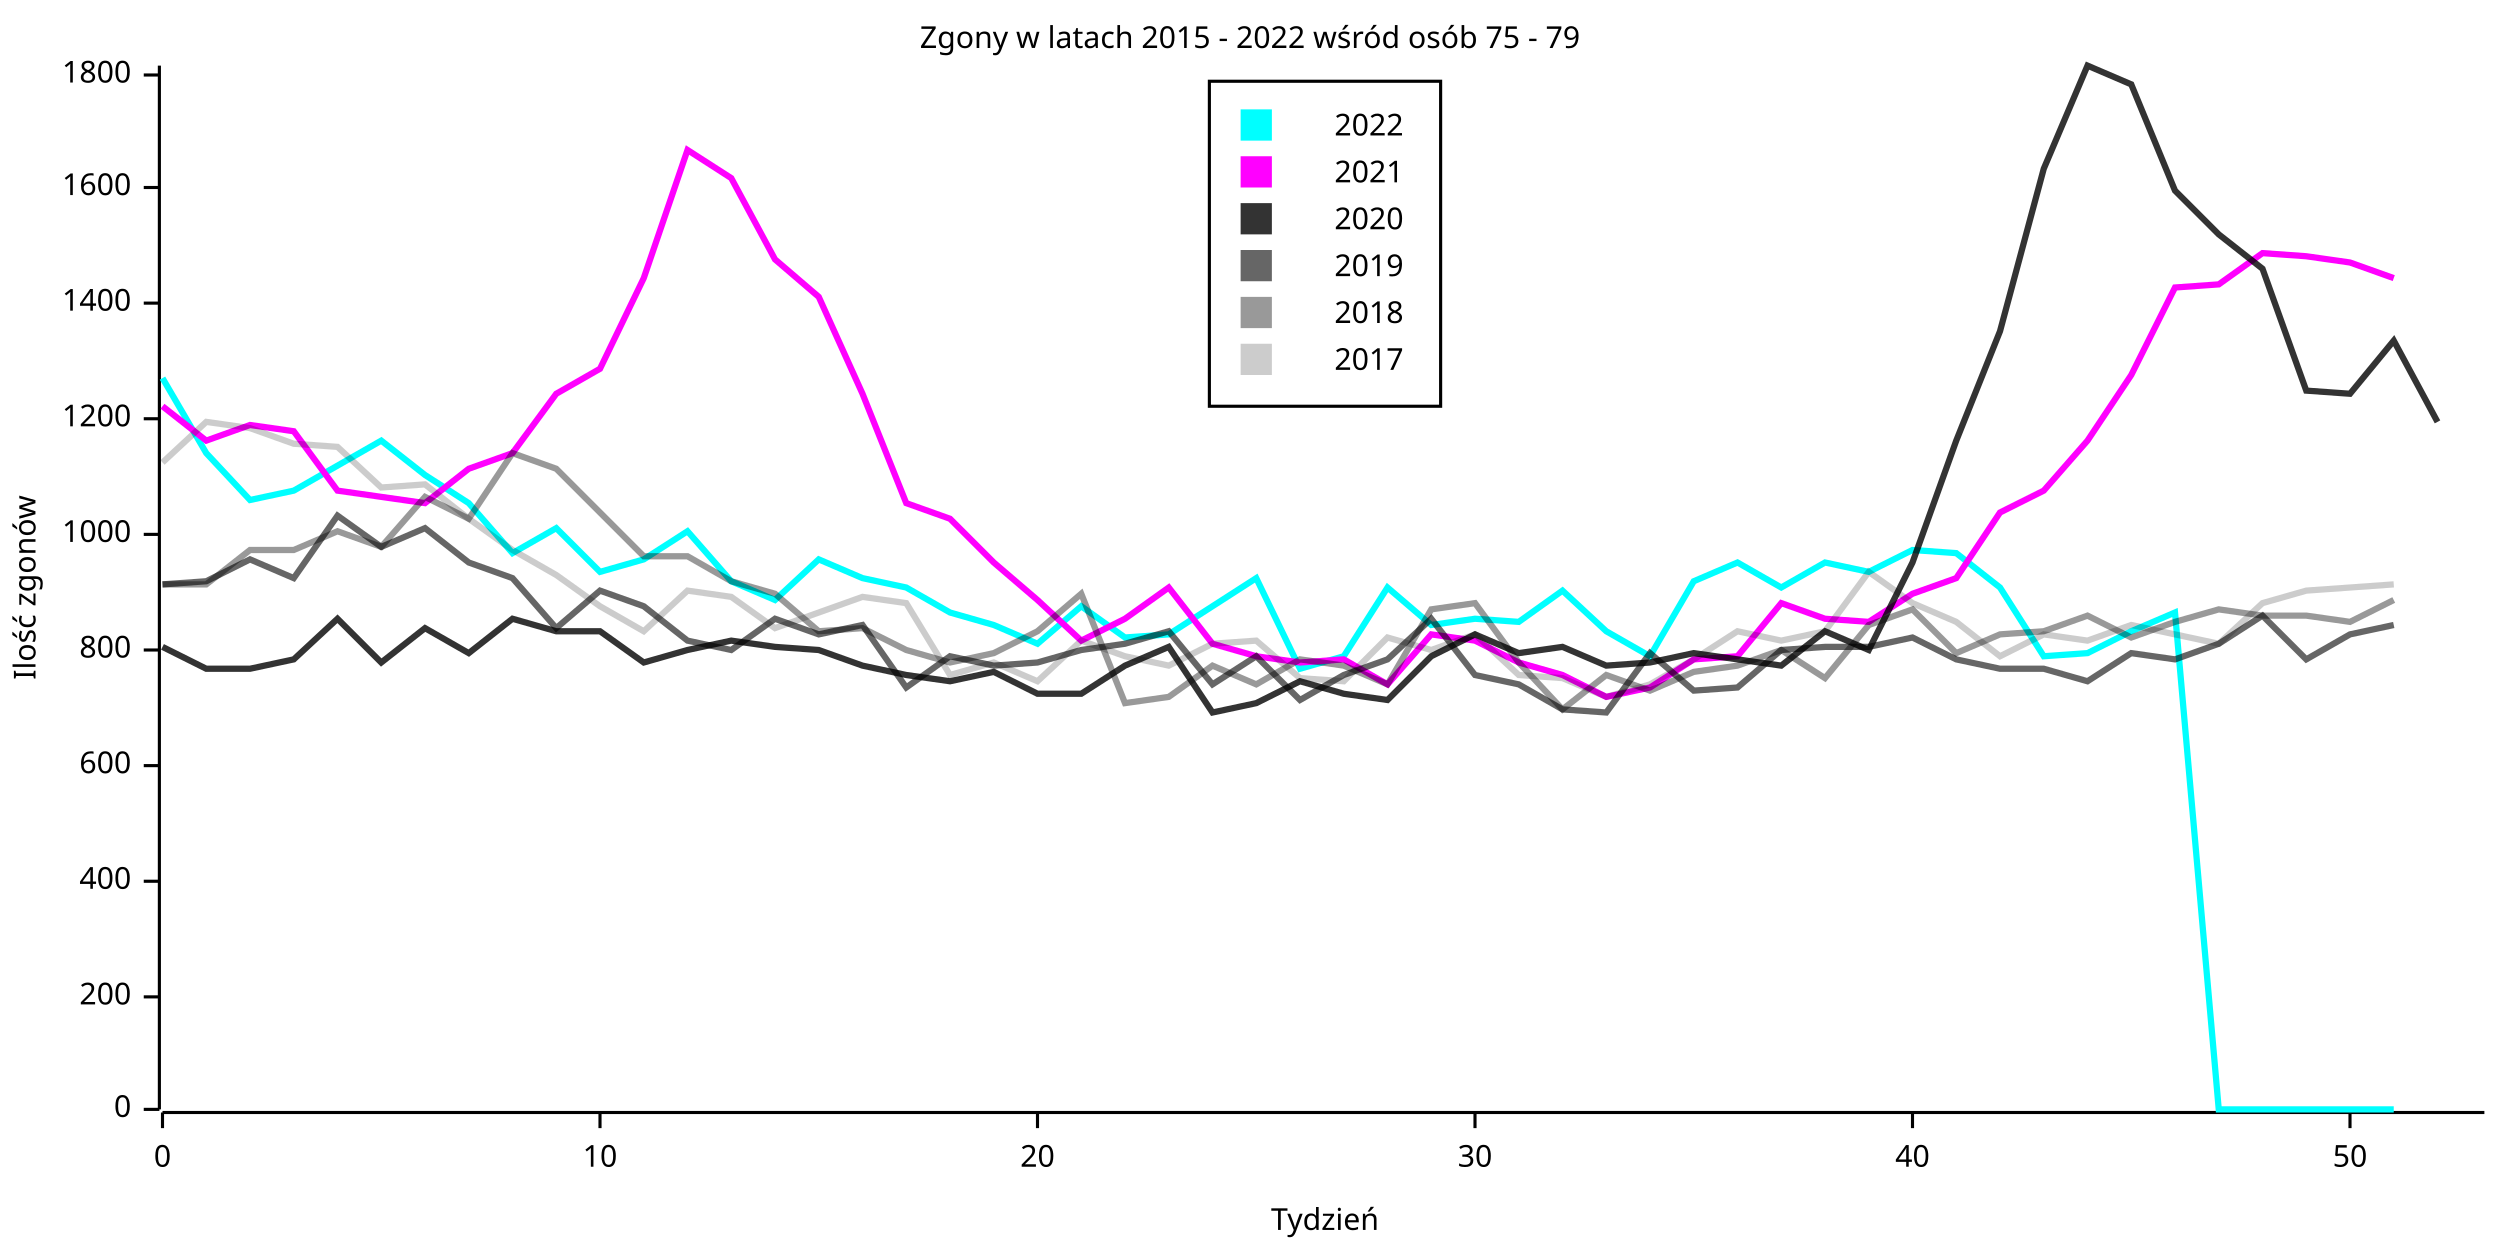
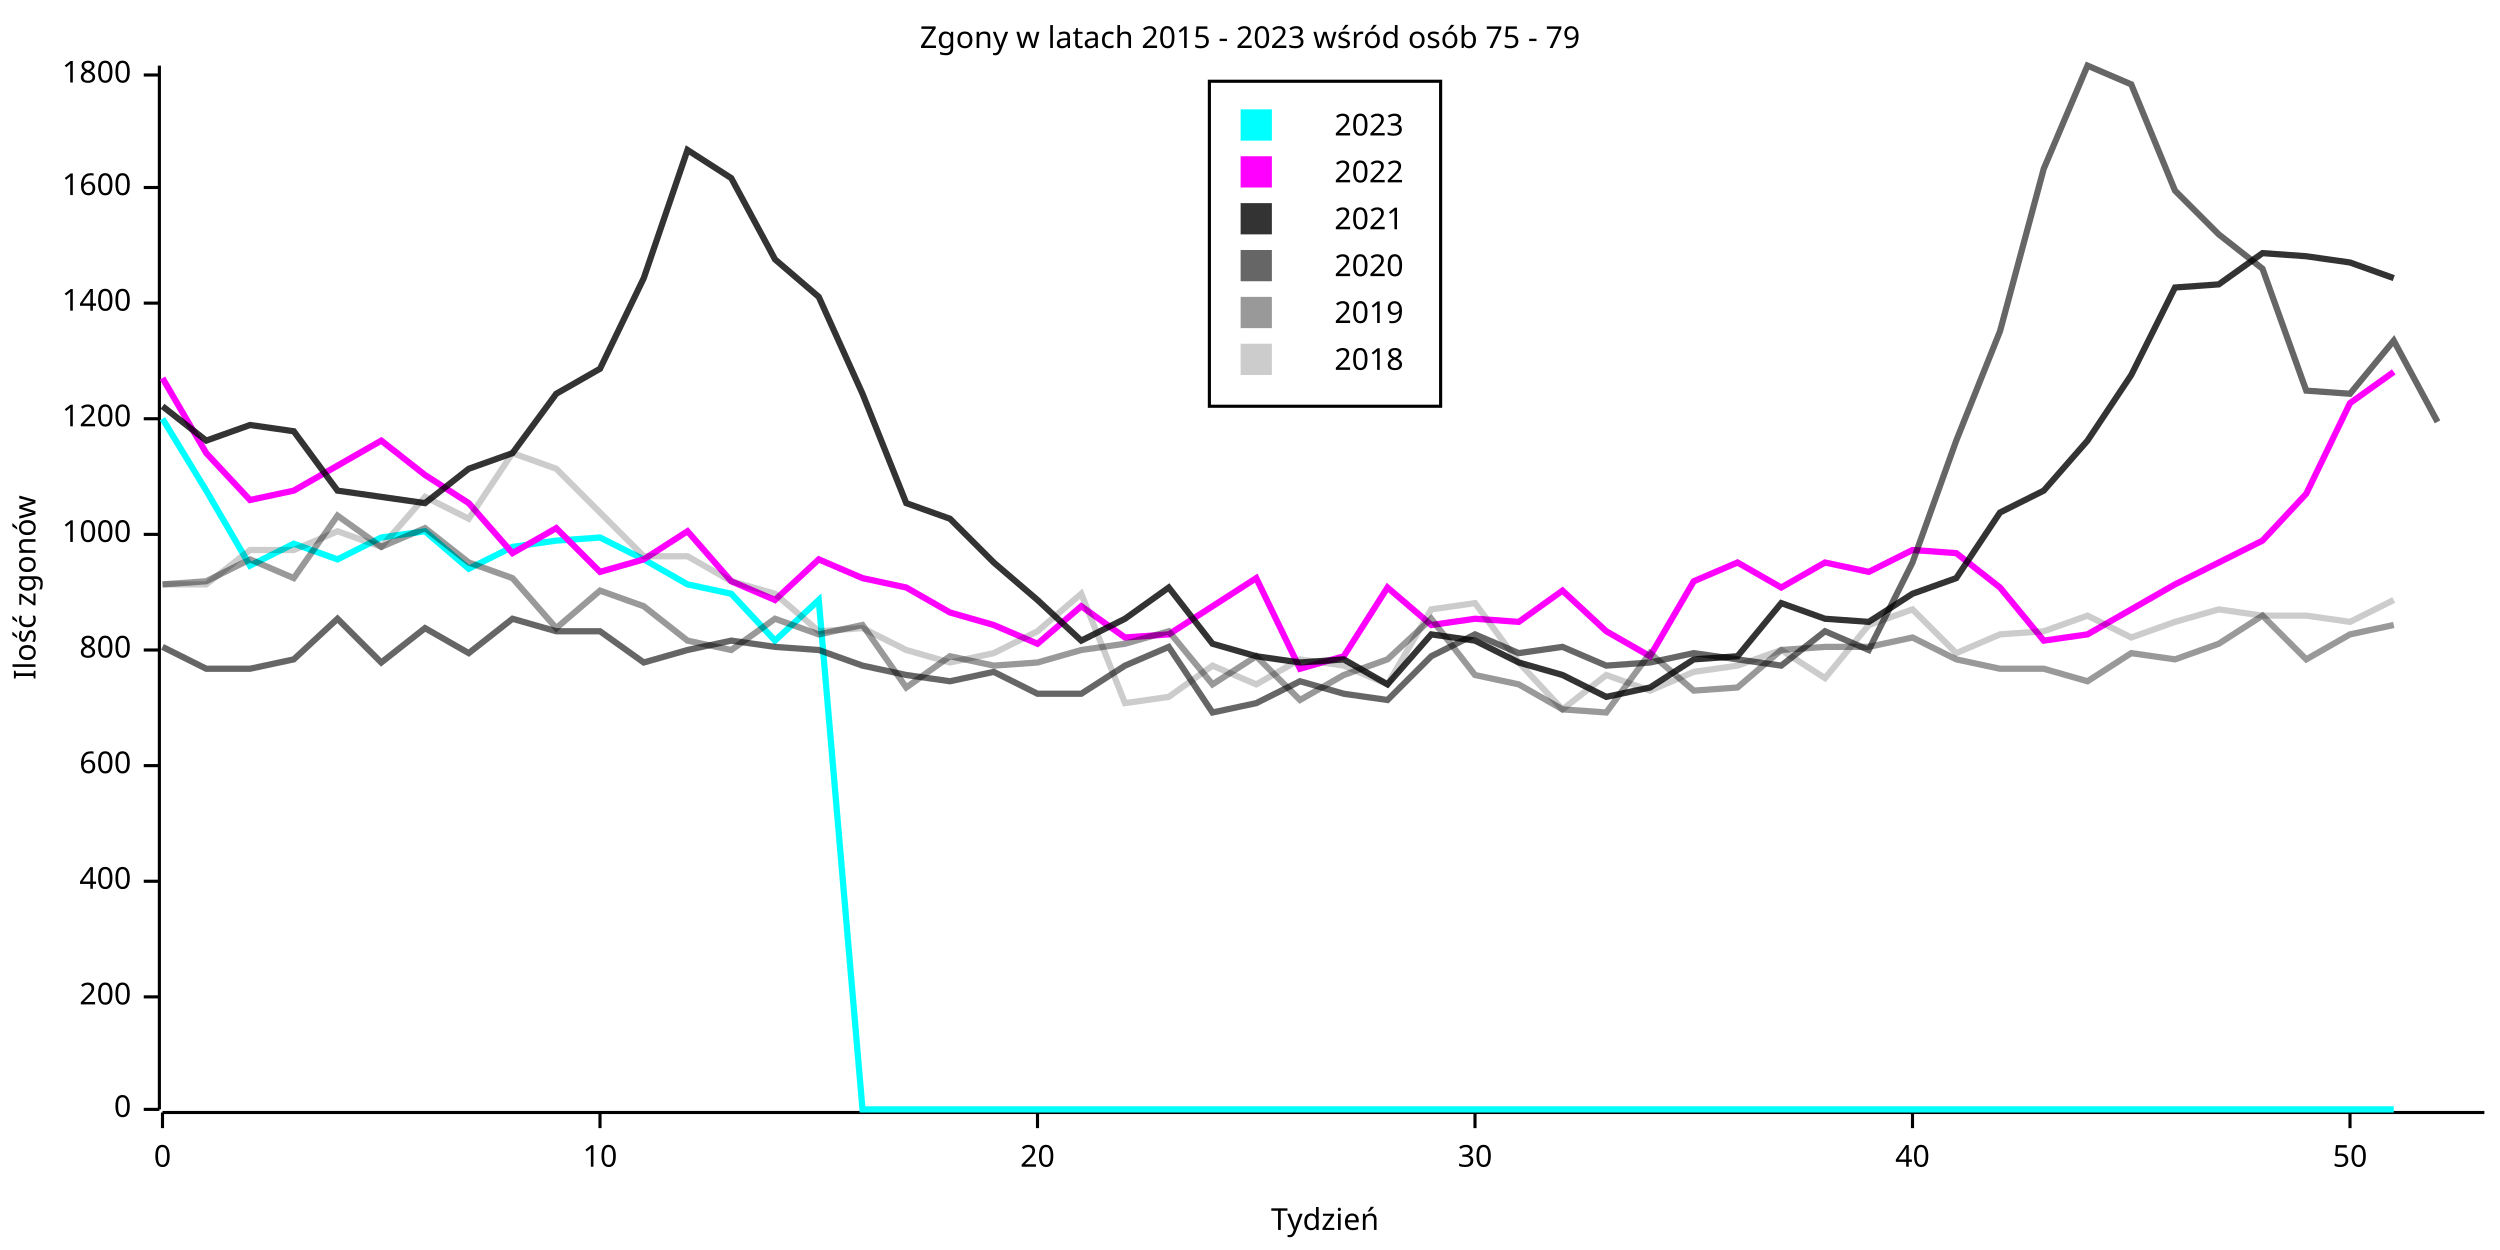
<svg xmlns="http://www.w3.org/2000/svg" width="800" height="400" viewBox="0 0 800 400">
  <rect x="0" y="0" width="800" height="400" opacity="1" fill="#FFFFFF" stroke="none" />
  <text x="400" y="8" dy="0.76em" text-anchor="middle" font-family="sans-serif" font-size="9.677" opacity="1" fill="#000000">
- Zgony w latach 2015 - 2022 wśród osób 75 - 79
+ Zgony w latach 2015 - 2023 wśród osób 75 - 79
</text>
  <text x="4" y="188" dy="0.76em" text-anchor="middle" font-family="sans-serif" font-size="9.677" opacity="1" fill="#000000" transform="rotate(270, 4, 188)">
Ilość zgonów
</text>
  <text x="424" y="396" dy="-0.5ex" text-anchor="middle" font-family="sans-serif" font-size="9.677" opacity="1" fill="#000000">
Tydzień
</text>
  <polyline fill="none" opacity="1" stroke="#000000" stroke-width="1" points="51,21 51,355 " />
  <text x="42" y="355" dy="0.5ex" text-anchor="end" font-family="sans-serif" font-size="9.677" opacity="1" fill="#000000">
0
</text>
  <polyline fill="none" opacity="1" stroke="#000000" stroke-width="1" points="46,355 51,355 " />
  <text x="42" y="319" dy="0.5ex" text-anchor="end" font-family="sans-serif" font-size="9.677" opacity="1" fill="#000000">
200
</text>
  <polyline fill="none" opacity="1" stroke="#000000" stroke-width="1" points="46,319 51,319 " />
  <text x="42" y="282" dy="0.5ex" text-anchor="end" font-family="sans-serif" font-size="9.677" opacity="1" fill="#000000">
400
</text>
  <polyline fill="none" opacity="1" stroke="#000000" stroke-width="1" points="46,282 51,282 " />
  <text x="42" y="245" dy="0.5ex" text-anchor="end" font-family="sans-serif" font-size="9.677" opacity="1" fill="#000000">
600
</text>
  <polyline fill="none" opacity="1" stroke="#000000" stroke-width="1" points="46,245 51,245 " />
  <text x="42" y="208" dy="0.5ex" text-anchor="end" font-family="sans-serif" font-size="9.677" opacity="1" fill="#000000">
800
</text>
  <polyline fill="none" opacity="1" stroke="#000000" stroke-width="1" points="46,208 51,208 " />
  <text x="42" y="171" dy="0.5ex" text-anchor="end" font-family="sans-serif" font-size="9.677" opacity="1" fill="#000000">
1000
</text>
  <polyline fill="none" opacity="1" stroke="#000000" stroke-width="1" points="46,171 51,171 " />
  <text x="42" y="134" dy="0.5ex" text-anchor="end" font-family="sans-serif" font-size="9.677" opacity="1" fill="#000000">
1200
</text>
  <polyline fill="none" opacity="1" stroke="#000000" stroke-width="1" points="46,134 51,134 " />
  <text x="42" y="97" dy="0.5ex" text-anchor="end" font-family="sans-serif" font-size="9.677" opacity="1" fill="#000000">
1400
</text>
  <polyline fill="none" opacity="1" stroke="#000000" stroke-width="1" points="46,97 51,97 " />
  <text x="42" y="60" dy="0.5ex" text-anchor="end" font-family="sans-serif" font-size="9.677" opacity="1" fill="#000000">
1600
</text>
  <polyline fill="none" opacity="1" stroke="#000000" stroke-width="1" points="46,60 51,60 " />
  <text x="42" y="24" dy="0.5ex" text-anchor="end" font-family="sans-serif" font-size="9.677" opacity="1" fill="#000000">
1800
</text>
  <polyline fill="none" opacity="1" stroke="#000000" stroke-width="1" points="46,24 51,24 " />
  <polyline fill="none" opacity="1" stroke="#000000" stroke-width="1" points="52,356 795,356 " />
  <text x="52" y="366" dy="0.76em" text-anchor="middle" font-family="sans-serif" font-size="9.677" opacity="1" fill="#000000">
0
</text>
  <polyline fill="none" opacity="1" stroke="#000000" stroke-width="1" points="52,356 52,361 " />
  <text x="192" y="366" dy="0.76em" text-anchor="middle" font-family="sans-serif" font-size="9.677" opacity="1" fill="#000000">
10
</text>
  <polyline fill="none" opacity="1" stroke="#000000" stroke-width="1" points="192,356 192,361 " />
  <text x="332" y="366" dy="0.76em" text-anchor="middle" font-family="sans-serif" font-size="9.677" opacity="1" fill="#000000">
20
</text>
  <polyline fill="none" opacity="1" stroke="#000000" stroke-width="1" points="332,356 332,361 " />
  <text x="472" y="366" dy="0.76em" text-anchor="middle" font-family="sans-serif" font-size="9.677" opacity="1" fill="#000000">
30
</text>
  <polyline fill="none" opacity="1" stroke="#000000" stroke-width="1" points="472,356 472,361 " />
  <text x="612" y="366" dy="0.76em" text-anchor="middle" font-family="sans-serif" font-size="9.677" opacity="1" fill="#000000">
40
</text>
  <polyline fill="none" opacity="1" stroke="#000000" stroke-width="1" points="612,356 612,361 " />
  <text x="752" y="366" dy="0.76em" text-anchor="middle" font-family="sans-serif" font-size="9.677" opacity="1" fill="#000000">
50
</text>
  <polyline fill="none" opacity="1" stroke="#000000" stroke-width="1" points="752,356 752,361 " />
-   <polyline fill="none" opacity="1" stroke="#00FFFF" stroke-width="2" points="52,121 66,145 80,160 94,157 108,149 122,141 136,152 150,161 164,177 178,169 192,183 206,179 220,170 234,186 248,192 262,179 276,185 290,188 304,196 318,200 332,206 346,194 360,204 374,203 388,194 402,185 416,214 430,210 444,188 458,200 472,198 486,199 500,189 514,202 528,210 542,186 556,180 570,188 584,180 598,183 612,176 626,177 640,188 654,210 668,209 682,202 696,196 710,355 724,355 738,355 752,355 766,355 " />
-   <polyline fill="none" opacity="1" stroke="#FF00FF" stroke-width="2" points="52,130 66,141 80,136 94,138 108,157 122,159 136,161 150,150 164,145 178,126 192,118 206,89 220,48 234,57 248,83 262,95 276,126 290,161 304,166 318,180 332,192 346,205 360,198 374,188 388,206 402,210 416,212 430,211 444,219 458,203 472,205 486,212 500,216 514,223 528,220 542,211 556,210 570,193 584,198 598,199 612,190 626,185 640,164 654,157 668,141 682,120 696,92 710,91 724,81 738,82 752,84 766,89 " />
-   <polyline fill="none" opacity="0.8" stroke="#000000" stroke-width="2" points="52,207 66,214 80,214 94,211 108,198 122,212 136,201 150,209 164,198 178,202 192,202 206,212 220,208 234,205 248,207 262,208 276,213 290,216 304,218 318,215 332,222 346,222 360,213 374,207 388,228 402,225 416,218 430,222 444,224 458,210 472,203 486,209 500,207 514,213 528,212 542,209 556,211 570,213 584,202 598,208 612,180 626,141 640,106 654,54 668,21 682,27 696,61 710,75 724,86 738,125 752,126 766,109 780,135 " />
-   <polyline fill="none" opacity="0.6" stroke="#000000" stroke-width="2" points="52,187 66,186 80,179 94,185 108,165 122,175 136,169 150,180 164,185 178,201 192,189 206,194 220,205 234,208 248,198 262,203 276,200 290,220 304,210 318,213 332,212 346,208 360,206 374,202 388,219 402,210 416,224 430,216 444,211 458,198 472,216 486,219 500,227 514,228 528,209 542,221 556,220 570,208 584,207 598,207 612,204 626,211 640,214 654,214 668,218 682,209 696,211 710,206 724,197 738,211 752,203 766,200 " />
-   <polyline fill="none" opacity="0.4" stroke="#000000" stroke-width="2" points="52,187 66,187 80,176 94,176 108,170 122,175 136,159 150,166 164,145 178,150 192,164 206,178 220,178 234,186 248,190 262,202 276,201 290,208 304,212 318,209 332,202 346,190 360,225 374,223 388,213 402,219 416,211 430,213 444,219 458,195 472,193 486,212 500,227 514,216 528,221 542,215 556,213 570,208 584,217 598,200 612,195 626,209 640,203 654,202 668,197 682,204 696,199 710,195 724,197 738,197 752,199 766,192 " />
-   <polyline fill="none" opacity="0.2" stroke="#000000" stroke-width="2" points="52,148 66,135 80,137 94,142 108,143 122,156 136,155 150,166 164,176 178,184 192,194 206,202 220,189 234,191 248,201 262,196 276,191 290,193 304,216 318,212 332,218 346,205 360,210 374,213 388,206 402,205 416,217 430,218 444,204 458,208 472,203 486,216 500,217 514,223 528,219 542,211 556,202 570,205 584,202 598,183 612,193 626,199 640,210 654,203 668,205 682,200 696,203 710,206 724,193 738,189 752,188 766,187 " />
+   <polyline fill="none" opacity="1" stroke="#00FFFF" stroke-width="2" points="52,134 66,157 80,181 94,174 108,179 122,172 136,170 150,182 164,175 178,173 192,172 206,179 220,187 234,190 248,205 262,192 276,355 290,355 304,355 318,355 332,355 346,355 360,355 374,355 388,355 402,355 416,355 430,355 444,355 458,355 472,355 486,355 500,355 514,355 528,355 542,355 556,355 570,355 584,355 598,355 612,355 626,355 640,355 654,355 668,355 682,355 696,355 710,355 724,355 738,355 752,355 766,355 " />
+   <polyline fill="none" opacity="1" stroke="#FF00FF" stroke-width="2" points="52,121 66,145 80,160 94,157 108,149 122,141 136,152 150,161 164,177 178,169 192,183 206,179 220,170 234,186 248,192 262,179 276,185 290,188 304,196 318,200 332,206 346,194 360,204 374,203 388,194 402,185 416,214 430,210 444,188 458,200 472,198 486,199 500,189 514,202 528,210 542,186 556,180 570,188 584,180 598,183 612,176 626,177 640,188 654,205 668,203 682,195 696,187 710,180 724,173 738,158 752,129 766,119 " />
+   <polyline fill="none" opacity="0.8" stroke="#000000" stroke-width="2" points="52,130 66,141 80,136 94,138 108,157 122,159 136,161 150,150 164,145 178,126 192,118 206,89 220,48 234,57 248,83 262,95 276,126 290,161 304,166 318,180 332,192 346,205 360,198 374,188 388,206 402,210 416,212 430,211 444,219 458,203 472,205 486,212 500,216 514,223 528,220 542,211 556,210 570,193 584,198 598,199 612,190 626,185 640,164 654,157 668,141 682,120 696,92 710,91 724,81 738,82 752,84 766,89 " />
+   <polyline fill="none" opacity="0.6" stroke="#000000" stroke-width="2" points="52,207 66,214 80,214 94,211 108,198 122,212 136,201 150,209 164,198 178,202 192,202 206,212 220,208 234,205 248,207 262,208 276,213 290,216 304,218 318,215 332,222 346,222 360,213 374,207 388,228 402,225 416,218 430,222 444,224 458,210 472,203 486,209 500,207 514,213 528,212 542,209 556,211 570,213 584,202 598,208 612,180 626,141 640,106 654,54 668,21 682,27 696,61 710,75 724,86 738,125 752,126 766,109 780,135 " />
+   <polyline fill="none" opacity="0.4" stroke="#000000" stroke-width="2" points="52,187 66,186 80,179 94,185 108,165 122,175 136,169 150,180 164,185 178,201 192,189 206,194 220,205 234,208 248,198 262,203 276,200 290,220 304,210 318,213 332,212 346,208 360,206 374,202 388,219 402,210 416,224 430,216 444,211 458,198 472,216 486,219 500,227 514,228 528,209 542,221 556,220 570,208 584,207 598,207 612,204 626,211 640,214 654,214 668,218 682,209 696,211 710,206 724,197 738,211 752,203 766,200 " />
+   <polyline fill="none" opacity="0.2" stroke="#000000" stroke-width="2" points="52,187 66,187 80,176 94,176 108,170 122,175 136,159 150,166 164,145 178,150 192,164 206,178 220,178 234,186 248,190 262,202 276,201 290,208 304,212 318,209 332,202 346,190 360,225 374,223 388,213 402,219 416,211 430,213 444,219 458,195 472,193 486,212 500,227 514,216 528,221 542,215 556,213 570,208 584,217 598,200 612,195 626,209 640,203 654,202 668,197 682,204 696,199 710,195 724,197 738,197 752,199 766,192 " />
  <rect x="387" y="26" width="74" height="104" opacity="1" fill="none" stroke="#000000" />
  <text x="427" y="36" dy="0.76em" text-anchor="start" font-family="sans-serif" font-size="9.677" opacity="1" fill="#000000">
+ 2023
+ </text>
+   <text x="427" y="51" dy="0.76em" text-anchor="start" font-family="sans-serif" font-size="9.677" opacity="1" fill="#000000">
2022
</text>
-   <text x="427" y="51" dy="0.76em" text-anchor="start" font-family="sans-serif" font-size="9.677" opacity="1" fill="#000000">
+   <text x="427" y="66" dy="0.76em" text-anchor="start" font-family="sans-serif" font-size="9.677" opacity="1" fill="#000000">
2021
</text>
-   <text x="427" y="66" dy="0.76em" text-anchor="start" font-family="sans-serif" font-size="9.677" opacity="1" fill="#000000">
+   <text x="427" y="81" dy="0.76em" text-anchor="start" font-family="sans-serif" font-size="9.677" opacity="1" fill="#000000">
2020
</text>
-   <text x="427" y="81" dy="0.76em" text-anchor="start" font-family="sans-serif" font-size="9.677" opacity="1" fill="#000000">
+   <text x="427" y="96" dy="0.76em" text-anchor="start" font-family="sans-serif" font-size="9.677" opacity="1" fill="#000000">
2019
</text>
-   <text x="427" y="96" dy="0.76em" text-anchor="start" font-family="sans-serif" font-size="9.677" opacity="1" fill="#000000">
+   <text x="427" y="111" dy="0.76em" text-anchor="start" font-family="sans-serif" font-size="9.677" opacity="1" fill="#000000">
2018
- </text>
-   <text x="427" y="111" dy="0.76em" text-anchor="start" font-family="sans-serif" font-size="9.677" opacity="1" fill="#000000">
- 2017
</text>
  <rect x="397" y="35" width="10" height="10" opacity="1" fill="#00FFFF" stroke="none" />
  <rect x="397" y="50" width="10" height="10" opacity="1" fill="#FF00FF" stroke="none" />
  <rect x="397" y="65" width="10" height="10" opacity="0.8" fill="#000000" stroke="none" />
  <rect x="397" y="80" width="10" height="10" opacity="0.6" fill="#000000" stroke="none" />
  <rect x="397" y="95" width="10" height="10" opacity="0.4" fill="#000000" stroke="none" />
  <rect x="397" y="110" width="10" height="10" opacity="0.2" fill="#000000" stroke="none" />
</svg>
